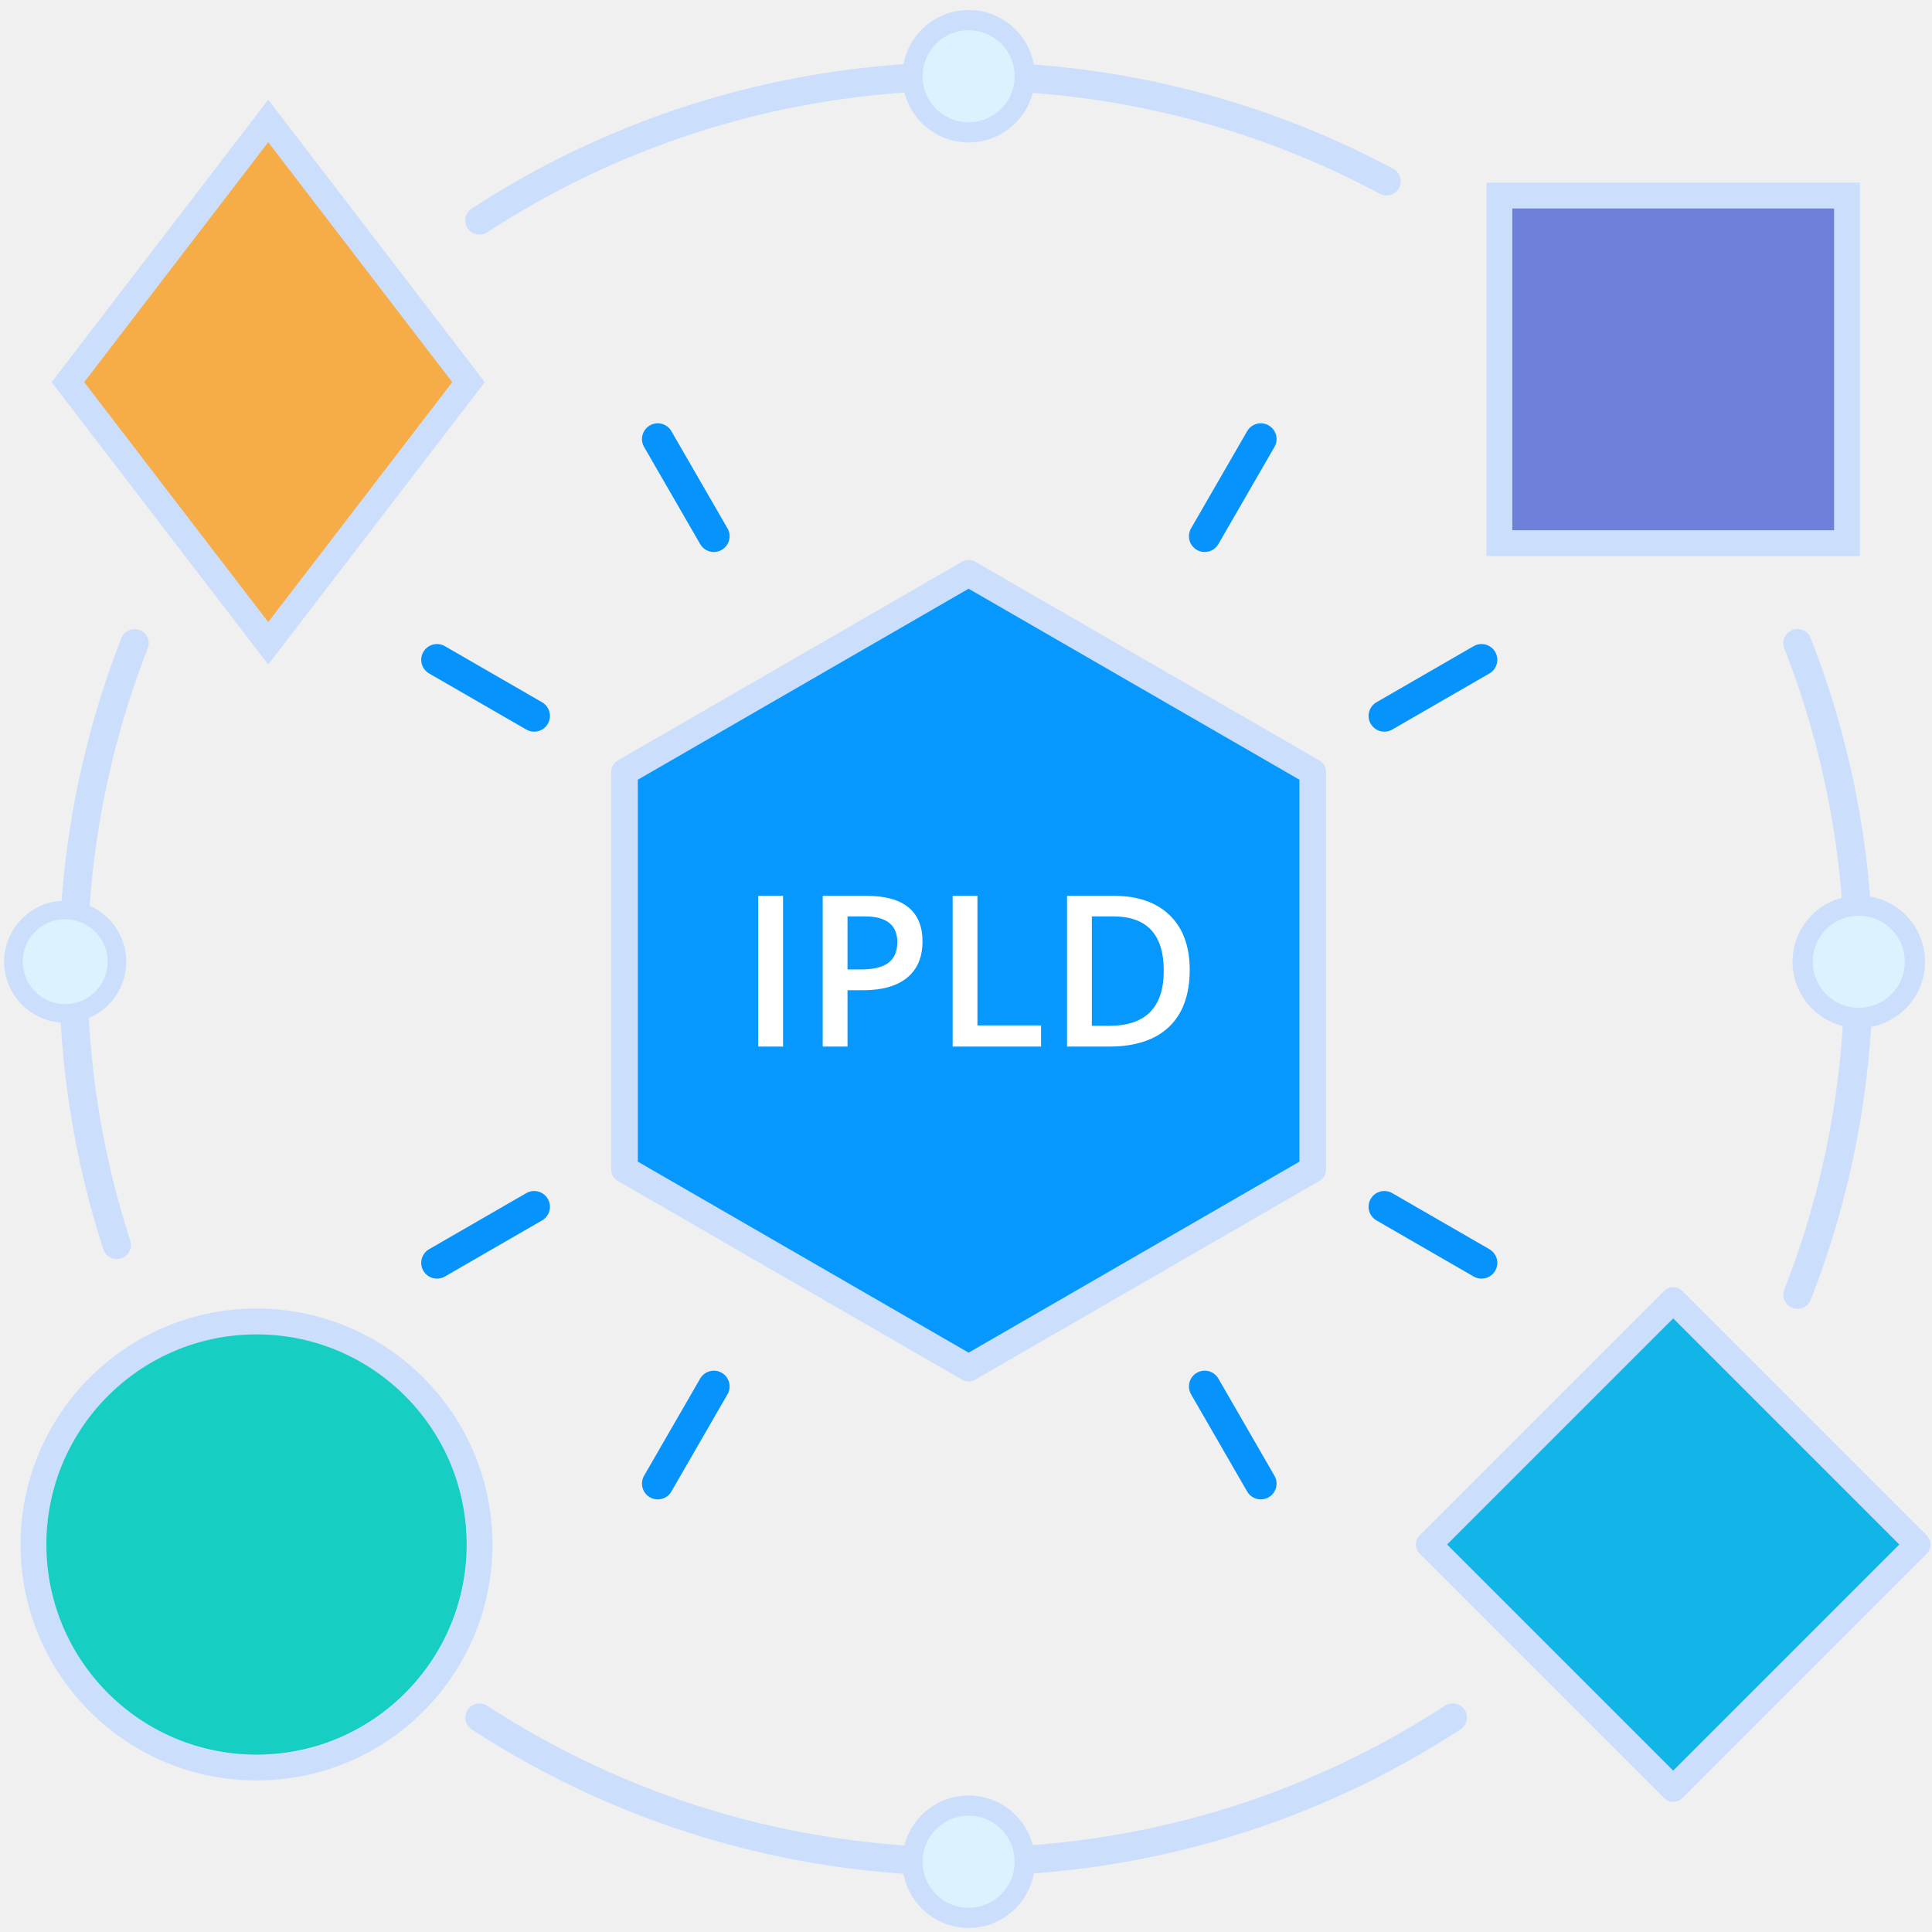
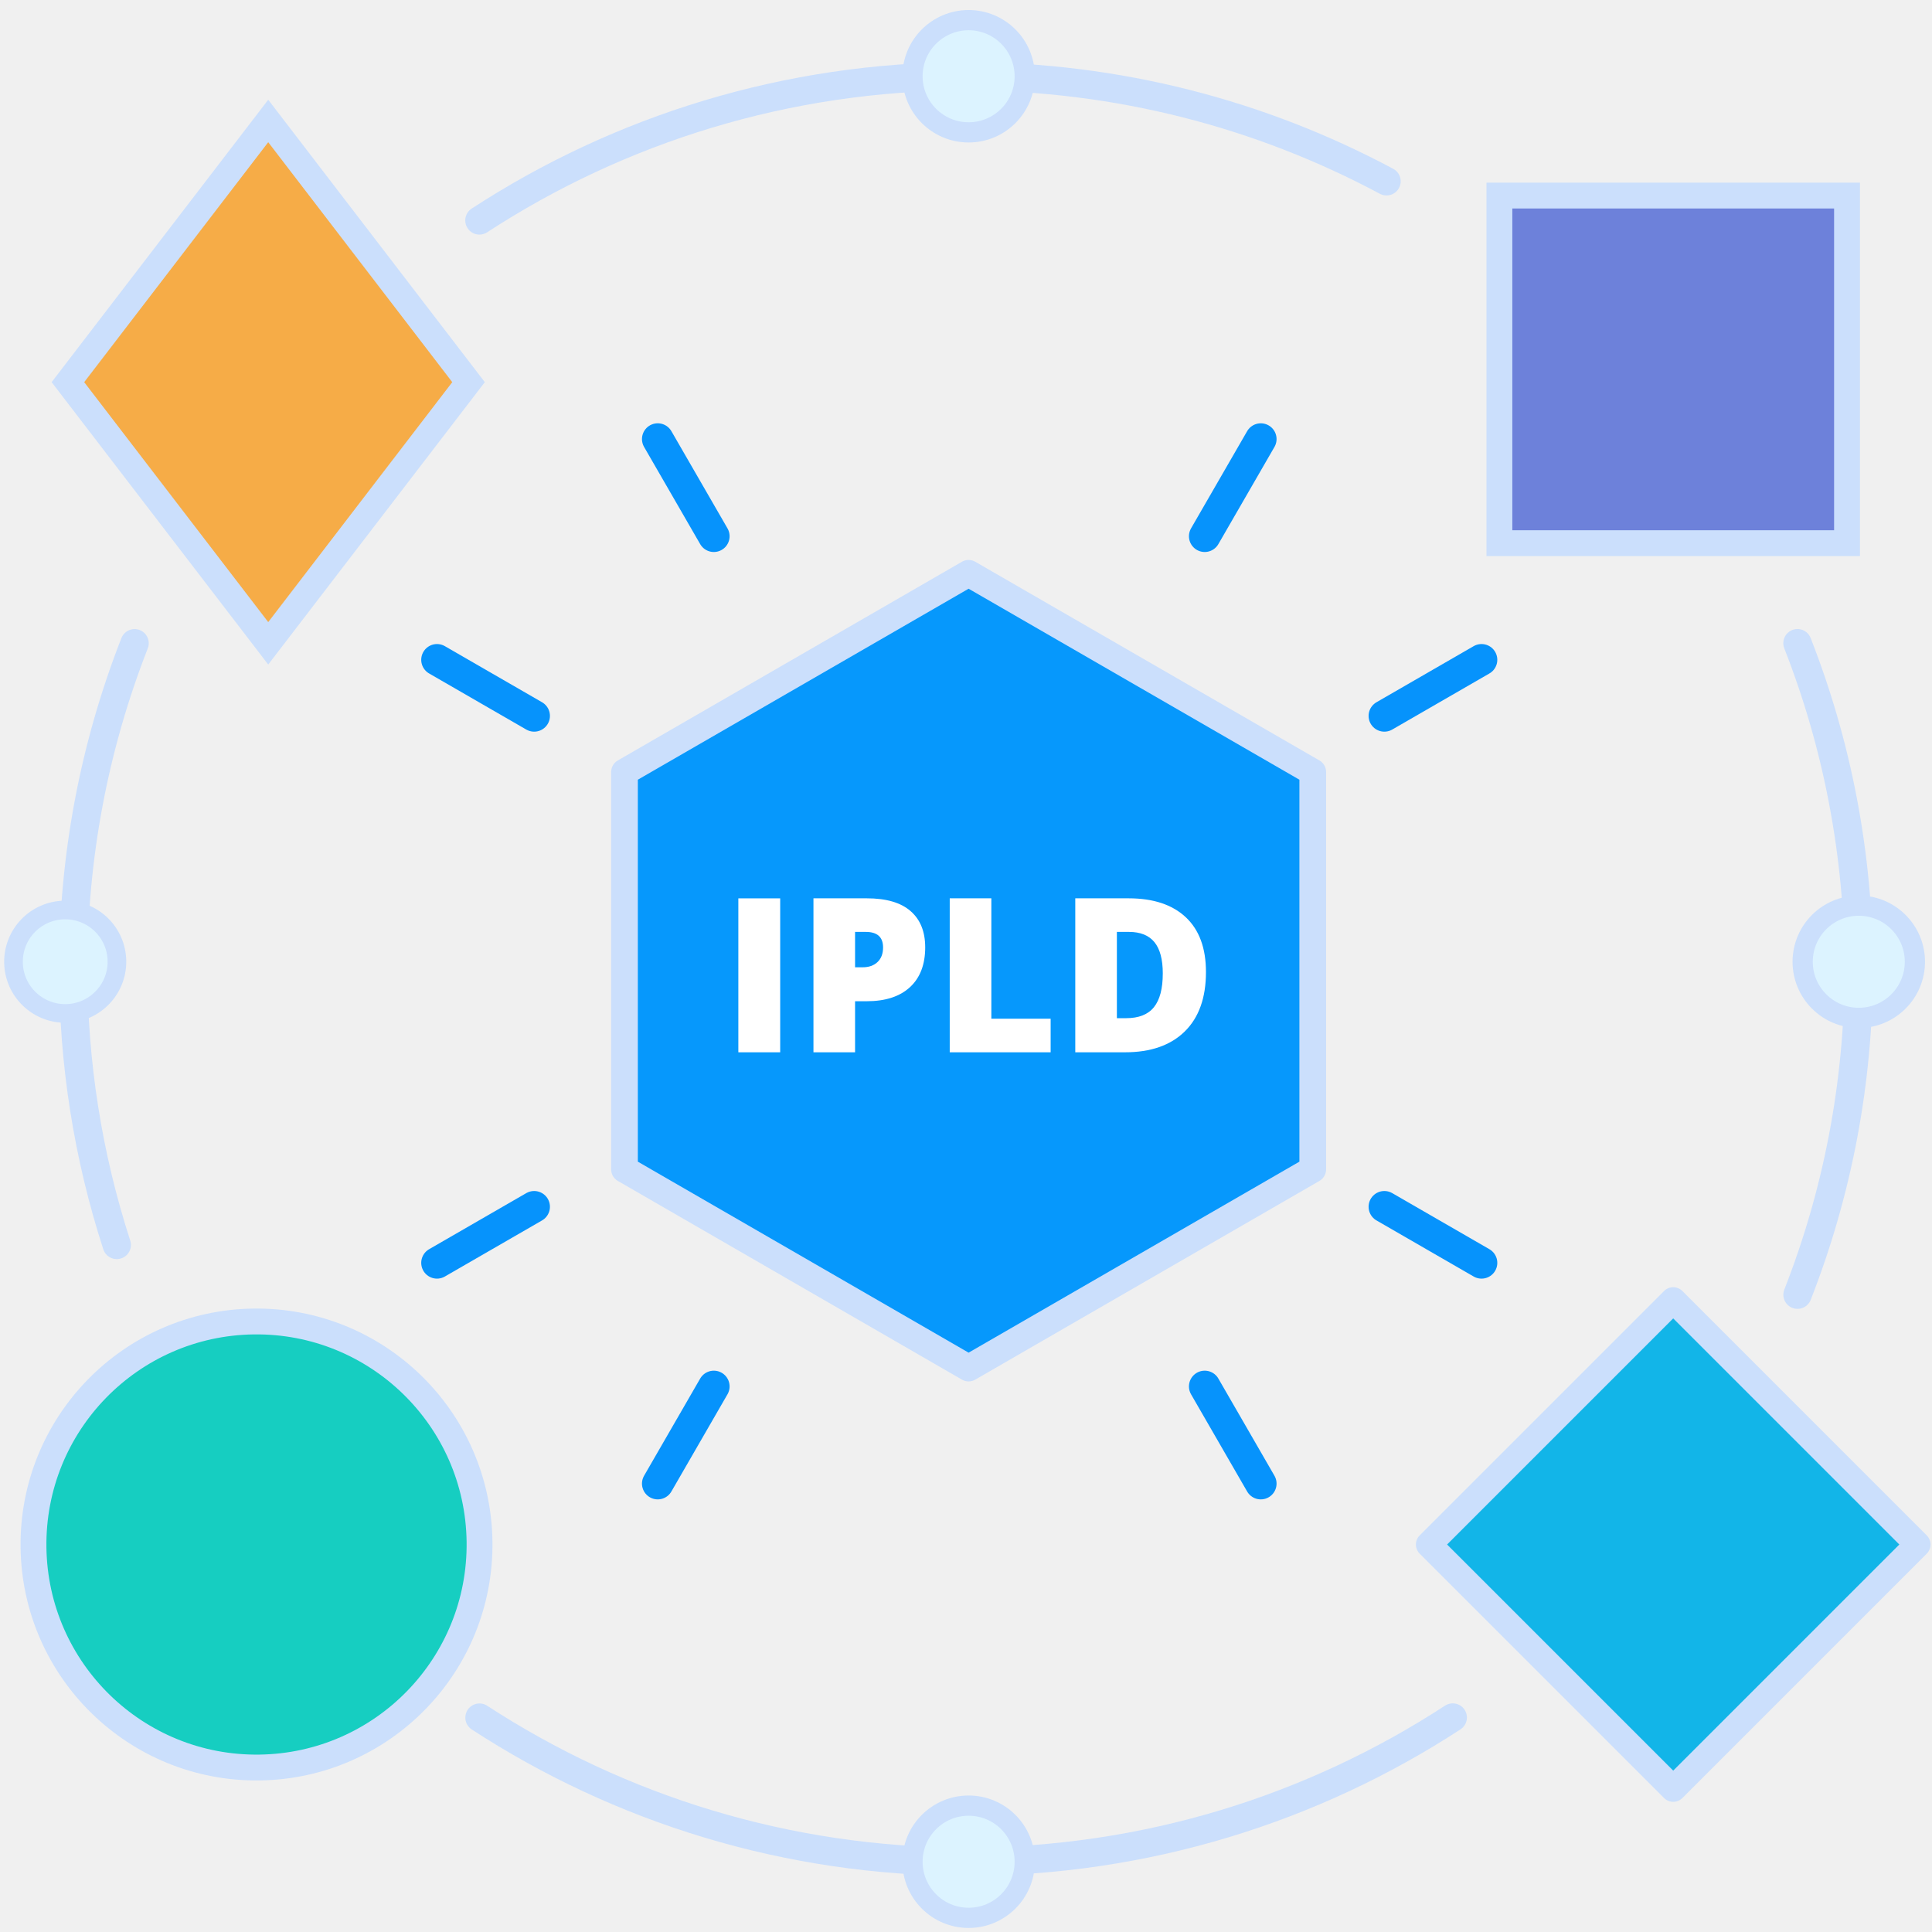
<svg xmlns="http://www.w3.org/2000/svg" xmlns:xlink="http://www.w3.org/1999/xlink" width="157" height="157" viewBox="0 0 157 157">
  <defs>
    <path id="a" d="M0 156.787h157.35V.194H0z" />
+     <path id="c" d="M0 156.787h157.35V.194H0z" />
+     <path id="e" d="M0 156.787h157.35V.194H0z" />
+     <path id="g" d="M0 156.787h157.35V.194H0z" />
+     <path id="i" d="M0 156.787h157.35V.194H0z" />
+     <path id="k" d="M0 156.787h157.35V.194H0z" />
+     <path id="m" d="M0 156.787h157.35V.194H0z" />
+     <path id="o" d="M0 156.787h157.35V.194H0z" />
+     <path id="q" d="M0 156.787h157.35V.194H0z" />
+     <path id="s" d="M0 156.787h157.35V.194H0z" />
+     <path id="u" d="M0 156.787h157.35V.194H0z" />
+     <path id="w" d="M0 156.787h157.35V.194H0z" />
+     <path id="y" d="M0 156.787h157.35V.194H0z" />
+     <path id="A" d="M0 156.787h157.35V.194H0z" />
  </defs>
  <g fill="none" fill-rule="evenodd">
+     <path d="M146.067 52.267c3.216 8.202 4.982 17.134 4.982 26.477 0 9.34-1.764 18.267-4.978 26.467M38.958 17.913c11.375-7.41 24.958-11.716 39.545-11.716 12.355 0 23.988 3.088 34.17 8.535M9.489 101.168a72.49 72.49 0 0 1-3.532-22.424 72.394 72.394 0 0 1 4.98-26.472m107.118 87.298c-11.376 7.413-24.96 11.72-39.552 11.72-14.584 0-28.164-4.304-39.538-11.711" stroke="#CBDFFC" stroke-width="2.301" stroke-linecap="round" stroke-linejoin="round" />
+     <path fill="#F6AC47" fill-rule="nonzero" d="M21.797 52.278L5.519 31.055 21.797 9.831l16.278 21.224z" />
+     <path stroke="#CBDFFC" stroke-width="2.1" d="M21.797 52.278L5.519 31.055 21.797 9.831l16.278 21.224z" />
    <g transform="translate(0 .253)">
-       <path d="M146.067 52.014c3.216 8.202 4.982 17.134 4.982 26.477 0 9.34-1.764 18.267-4.978 26.467M38.958 17.66C50.333 10.25 63.916 5.944 78.503 5.944c12.355 0 23.988 3.088 34.17 8.535M9.489 100.915a72.49 72.49 0 0 1-3.532-22.424 72.394 72.394 0 0 1 4.98-26.472m107.118 87.298c-11.376 7.413-24.96 11.72-39.552 11.72-14.584 0-28.164-4.304-39.538-11.711" stroke="#CBDFFC" stroke-width="2.301" stroke-linecap="round" stroke-linejoin="round" />
-       <path fill="#F6AC47" d="M21.797 52.025L5.519 30.802 21.797 9.578l16.278 21.224z" />
-       <path stroke="#CBDFFC" stroke-width="2.1" d="M21.797 52.025L5.519 30.802 21.797 9.578l16.278 21.224z" />
      <mask id="b" fill="#fff">
        <use xlink:href="#a" />
      </mask>
-       <path fill="#6D81DA" mask="url(#b)" d="M121.846 43.887h28.248V15.639h-28.248z" />
-       <path stroke="#CBDFFC" stroke-width="2.1" mask="url(#b)" d="M121.846 43.887h28.248V15.639h-28.248z" />
-       <path d="M38.968 125.017c.133 10.009-7.872 18.231-17.882 18.364-10.008.134-18.23-7.872-18.364-17.88-.133-10.01 7.873-18.231 17.882-18.366 10.009-.133 18.23 7.874 18.364 17.882" fill="#16CEC1" mask="url(#b)" />
-       <path d="M38.968 125.017c.133 10.009-7.872 18.231-17.882 18.364-10.008.134-18.23-7.872-18.364-17.88-.133-10.01 7.873-18.231 17.882-18.366 10.009-.133 18.23 7.874 18.364 17.882z" stroke="#CBDFFC" stroke-width="2.1" stroke-linecap="round" stroke-linejoin="round" mask="url(#b)" />
-       <path fill="#12B5E8" mask="url(#b)" d="M135.97 145.119l-19.86-19.86 19.86-19.86 19.86 19.86z" />
-       <path stroke="#CBDFFC" stroke-width="2.1" stroke-linecap="round" stroke-linejoin="round" mask="url(#b)" d="M135.97 145.119l-19.86-19.86 19.86-19.86 19.86 19.86z" />
-       <path fill="#0698FC" mask="url(#b)" d="M50.748 62.482l27.964-16.146 27.966 16.146v32.291L78.712 110.92 50.748 94.773z" />
-       <path stroke="#CBDFFC" stroke-width="2.169" stroke-linecap="round" stroke-linejoin="round" mask="url(#b)" d="M50.748 62.482l27.964-16.146 27.966 16.146v32.291L78.712 110.92 50.748 94.773z" />
-       <g mask="url(#b)" stroke-linecap="round" stroke="#0693FC" stroke-width="2.562" stroke-linejoin="round">
+       <path fill="#6D81DA" fill-rule="nonzero" mask="url(#b)" d="M121.846 43.887h28.248V15.639h-28.248z" />
+     </g>
+     <g transform="translate(0 .253)">
+       <mask id="d" fill="#fff">
+         <use xlink:href="#c" />
+       </mask>
+       <path stroke="#CBDFFC" stroke-width="2.1" mask="url(#d)" d="M121.846 43.887h28.248V15.639h-28.248z" />
+     </g>
+     <g transform="translate(0 .253)">
+       <mask id="f" fill="#fff">
+         <use xlink:href="#e" />
+       </mask>
+       <path d="M38.968 125.017c.133 10.009-7.872 18.231-17.882 18.364-10.008.134-18.23-7.872-18.364-17.88-.133-10.01 7.873-18.231 17.882-18.366 10.009-.133 18.23 7.874 18.364 17.882" fill="#16CEC1" fill-rule="nonzero" mask="url(#f)" />
+     </g>
+     <g transform="translate(0 .253)">
+       <mask id="h" fill="#fff">
+         <use xlink:href="#g" />
+       </mask>
+       <path d="M38.968 125.017c.133 10.009-7.872 18.231-17.882 18.364-10.008.134-18.23-7.872-18.364-17.88-.133-10.01 7.873-18.231 17.882-18.366 10.009-.133 18.23 7.874 18.364 17.882z" stroke="#CBDFFC" stroke-width="2.1" stroke-linecap="round" stroke-linejoin="round" mask="url(#h)" />
+     </g>
+     <g transform="translate(0 .253)">
+       <mask id="j" fill="#fff">
+         <use xlink:href="#i" />
+       </mask>
+       <path fill="#12B5E8" fill-rule="nonzero" mask="url(#j)" d="M135.97 145.119l-19.86-19.86 19.86-19.86 19.86 19.86z" />
+     </g>
+     <g transform="translate(0 .253)">
+       <mask id="l" fill="#fff">
+         <use xlink:href="#k" />
+       </mask>
+       <path stroke="#CBDFFC" stroke-width="2.1" stroke-linecap="round" stroke-linejoin="round" mask="url(#l)" d="M135.97 145.119l-19.86-19.86 19.86-19.86 19.86 19.86z" />
+     </g>
+     <g transform="translate(0 .253)">
+       <mask id="n" fill="#fff">
+         <use xlink:href="#m" />
+       </mask>
+       <path fill="#0698FC" fill-rule="nonzero" mask="url(#n)" d="M50.748 62.482l27.964-16.146 27.966 16.146v32.291L78.712 110.92 50.748 94.773z" />
+     </g>
+     <g transform="translate(0 .253)">
+       <mask id="p" fill="#fff">
+         <use xlink:href="#o" />
+       </mask>
+       <path stroke="#CBDFFC" stroke-width="2.169" stroke-linecap="round" stroke-linejoin="round" mask="url(#p)" d="M50.748 62.482l27.964-16.146 27.966 16.146v32.291L78.712 110.92 50.748 94.773z" />
+     </g>
+     <g transform="translate(0 .253)">
+       <mask id="r" fill="#fff">
+         <use xlink:href="#q" />
+       </mask>
+       <g stroke-linecap="round" stroke-linejoin="round" mask="url(#r)" stroke="#0693FC" stroke-width="2.562">
        <path d="M78.713 38.264v-19.09m0 117.388v-19.089" />
      </g>
-       <g mask="url(#b)" stroke-linecap="round" stroke="#0693FC" stroke-width="2.562" stroke-linejoin="round">
+     </g>
+     <g transform="translate(0 .253)">
+       <mask id="t" fill="#fff">
+         <use xlink:href="#s" />
+       </mask>
+       <g stroke-linecap="round" stroke-linejoin="round" mask="url(#t)" stroke="#0693FC" stroke-width="2.562">
        <path d="M58.008 43.323l-4.558-7.897m49.006 84.884l-4.558-7.897" />
      </g>
-       <g mask="url(#b)" stroke-linecap="round" stroke="#0693FC" stroke-width="2.562" stroke-linejoin="round">
+     </g>
+     <g transform="translate(0 .253)">
+       <mask id="v" fill="#fff">
+         <use xlink:href="#u" />
+       </mask>
+       <g stroke-linecap="round" stroke-linejoin="round" mask="url(#v)" stroke="#0693FC" stroke-width="2.562">
        <path d="M43.408 57.923l-7.897-4.558m84.883 49.006l-7.897-4.558" />
      </g>
-       <g mask="url(#b)" stroke-linecap="round" stroke="#0693FC" stroke-width="2" stroke-linejoin="round">
+     </g>
+     <g transform="translate(0 .253)">
+       <mask id="x" fill="#fff">
+         <use xlink:href="#w" />
+       </mask>
+       <g stroke-linecap="round" stroke-linejoin="round" mask="url(#x)" stroke="#0693FC" stroke-width="2">
        <path d="M37.13 78.106H19.757m115.808 0h-18.819" />
      </g>
-       <g mask="url(#b)" stroke-linecap="round" stroke="#0693FC" stroke-width="2.562" stroke-linejoin="round">
+     </g>
+     <g transform="translate(0 .253)">
+       <mask id="z" fill="#fff">
+         <use xlink:href="#y" />
+       </mask>
+       <g stroke-linecap="round" stroke-linejoin="round" mask="url(#z)" stroke="#0693FC" stroke-width="2.562">
        <path d="M43.408 97.813l-7.897 4.558m84.883-49.006l-7.897 4.558" />
      </g>
-       <g mask="url(#b)" stroke-linecap="round" stroke="#0693FC" stroke-width="2.562" stroke-linejoin="round">
+     </g>
+     <g transform="translate(0 .253)">
+       <mask id="B" fill="#fff">
+         <use xlink:href="#A" />
+       </mask>
+       <g stroke-linecap="round" stroke-linejoin="round" mask="url(#B)" stroke="#0693FC" stroke-width="2.562">
        <path d="M58.008 112.413l-4.558 7.897m49.006-84.883l-4.558 7.896" />
      </g>
    </g>
-     <text font-family="OpenSans-Extrabold, Open Sans" font-size="17.16" font-weight="600" fill="#FFF">
-       <tspan x="60.008" y="85.046">IPLD</tspan>
-     </text>
-     <path d="M83.273 151.29a4.56 4.56 0 1 1-9.12 0 4.56 4.56 0 1 1 9.12 0" fill="#DCF3FF" />
-     <path d="M83.273 151.29a4.56 4.56 0 1 1-9.12 0 4.56 4.56 0 1 1 9.12 0z" stroke="#CBDFFC" stroke-width="1.643" />
-     <path d="M83.273 6.197a4.56 4.56 0 1 1-9.12 0 4.56 4.56 0 1 1 9.12 0" fill="#DCF3FF" />
-     <path d="M83.273 6.197a4.56 4.56 0 1 1-9.12 0 4.56 4.56 0 1 1 9.12 0z" stroke="#CBDFFC" stroke-width="1.643" />
-     <path d="M155.61 78.156a4.56 4.56 0 1 1-9.12 0 4.56 4.56 0 1 1 9.12 0" fill="#DCF3FF" />
-     <path d="M155.61 78.156a4.56 4.56 0 1 1-9.12 0 4.56 4.56 0 1 1 9.12 0z" stroke="#CBDFFC" stroke-width="1.643" />
-     <path d="M9.502 78.087a4.203 4.203 0 1 1-8.405-.001 4.203 4.203 0 0 1 8.405 0" fill="#DCF3FF" />
-     <path d="M9.502 78.087a4.203 4.203 0 1 1-8.405-.001 4.203 4.203 0 0 1 8.405 0z" stroke="#CBDFFC" stroke-width="1.515" />
+     <path d="M83.273 151.29a4.56 4.56 0 1 1-9.12 0 4.56 4.56 0 0 1 9.12 0" fill="#DCF3FF" fill-rule="nonzero" />
+     <path d="M83.273 151.29a4.56 4.56 0 1 1-9.12 0 4.56 4.56 0 0 1 9.12 0z" stroke="#CBDFFC" stroke-width="1.643" />
+     <path d="M83.273 6.197a4.56 4.56 0 1 1-9.12 0 4.56 4.56 0 0 1 9.12 0" fill="#DCF3FF" fill-rule="nonzero" />
+     <path d="M83.273 6.197a4.56 4.56 0 1 1-9.12 0 4.56 4.56 0 0 1 9.12 0z" stroke="#CBDFFC" stroke-width="1.643" />
+     <path d="M155.61 78.156a4.56 4.56 0 1 1-9.12 0 4.56 4.56 0 0 1 9.12 0" fill="#DCF3FF" fill-rule="nonzero" />
+     <path d="M155.61 78.156a4.56 4.56 0 1 1-9.12 0 4.56 4.56 0 0 1 9.12 0z" stroke="#CBDFFC" stroke-width="1.643" />
+     <path d="M9.502 78.087a4.203 4.203 0 1 1-8.405.13 4.203 4.203 0 0 1 8.405-.131" fill="#DCF3FF" fill-rule="nonzero" />
+     <path d="M9.502 78.087a4.203 4.203 0 1 1-8.405.13 4.203 4.203 0 0 1 8.405-.131v.001z" stroke="#CBDFFC" stroke-width="1.515" />
    <path d="M-30-15h218v188H-30z" />
+     <path d="M60 85.513h3.4V73.001H60v12.512zm9.485-6.908h.616c.508 0 .91-.142 1.21-.427.3-.285.45-.68.45-1.183 0-.844-.468-1.265-1.404-1.265h-.872v2.875zm5.7-1.626c0 1.398-.413 2.478-1.237 3.24-.824.761-1.996 1.144-3.513 1.144h-.95v4.15h-3.381V73h4.33c1.581 0 2.768.345 3.56 1.036.794.69 1.19 1.671 1.19 2.943h.001zm1.993 8.533V73h3.382v9.782h4.818v2.731h-8.2zm17.314-6.402c0-1.146-.228-1.997-.68-2.55-.454-.553-1.143-.83-2.067-.83h-.984v7.01h.752c1.028 0 1.781-.298 2.26-.895.479-.596.718-1.507.718-2.735zM98 78.991c0 2.089-.574 3.698-1.724 4.828-1.149 1.128-2.765 1.693-4.848 1.693H87.38V73h4.33c2.008 0 3.56.514 4.652 1.54C97.455 75.567 98 77.05 98 78.99z" fill="#FFF" fill-rule="nonzero" />
  </g>
</svg>
